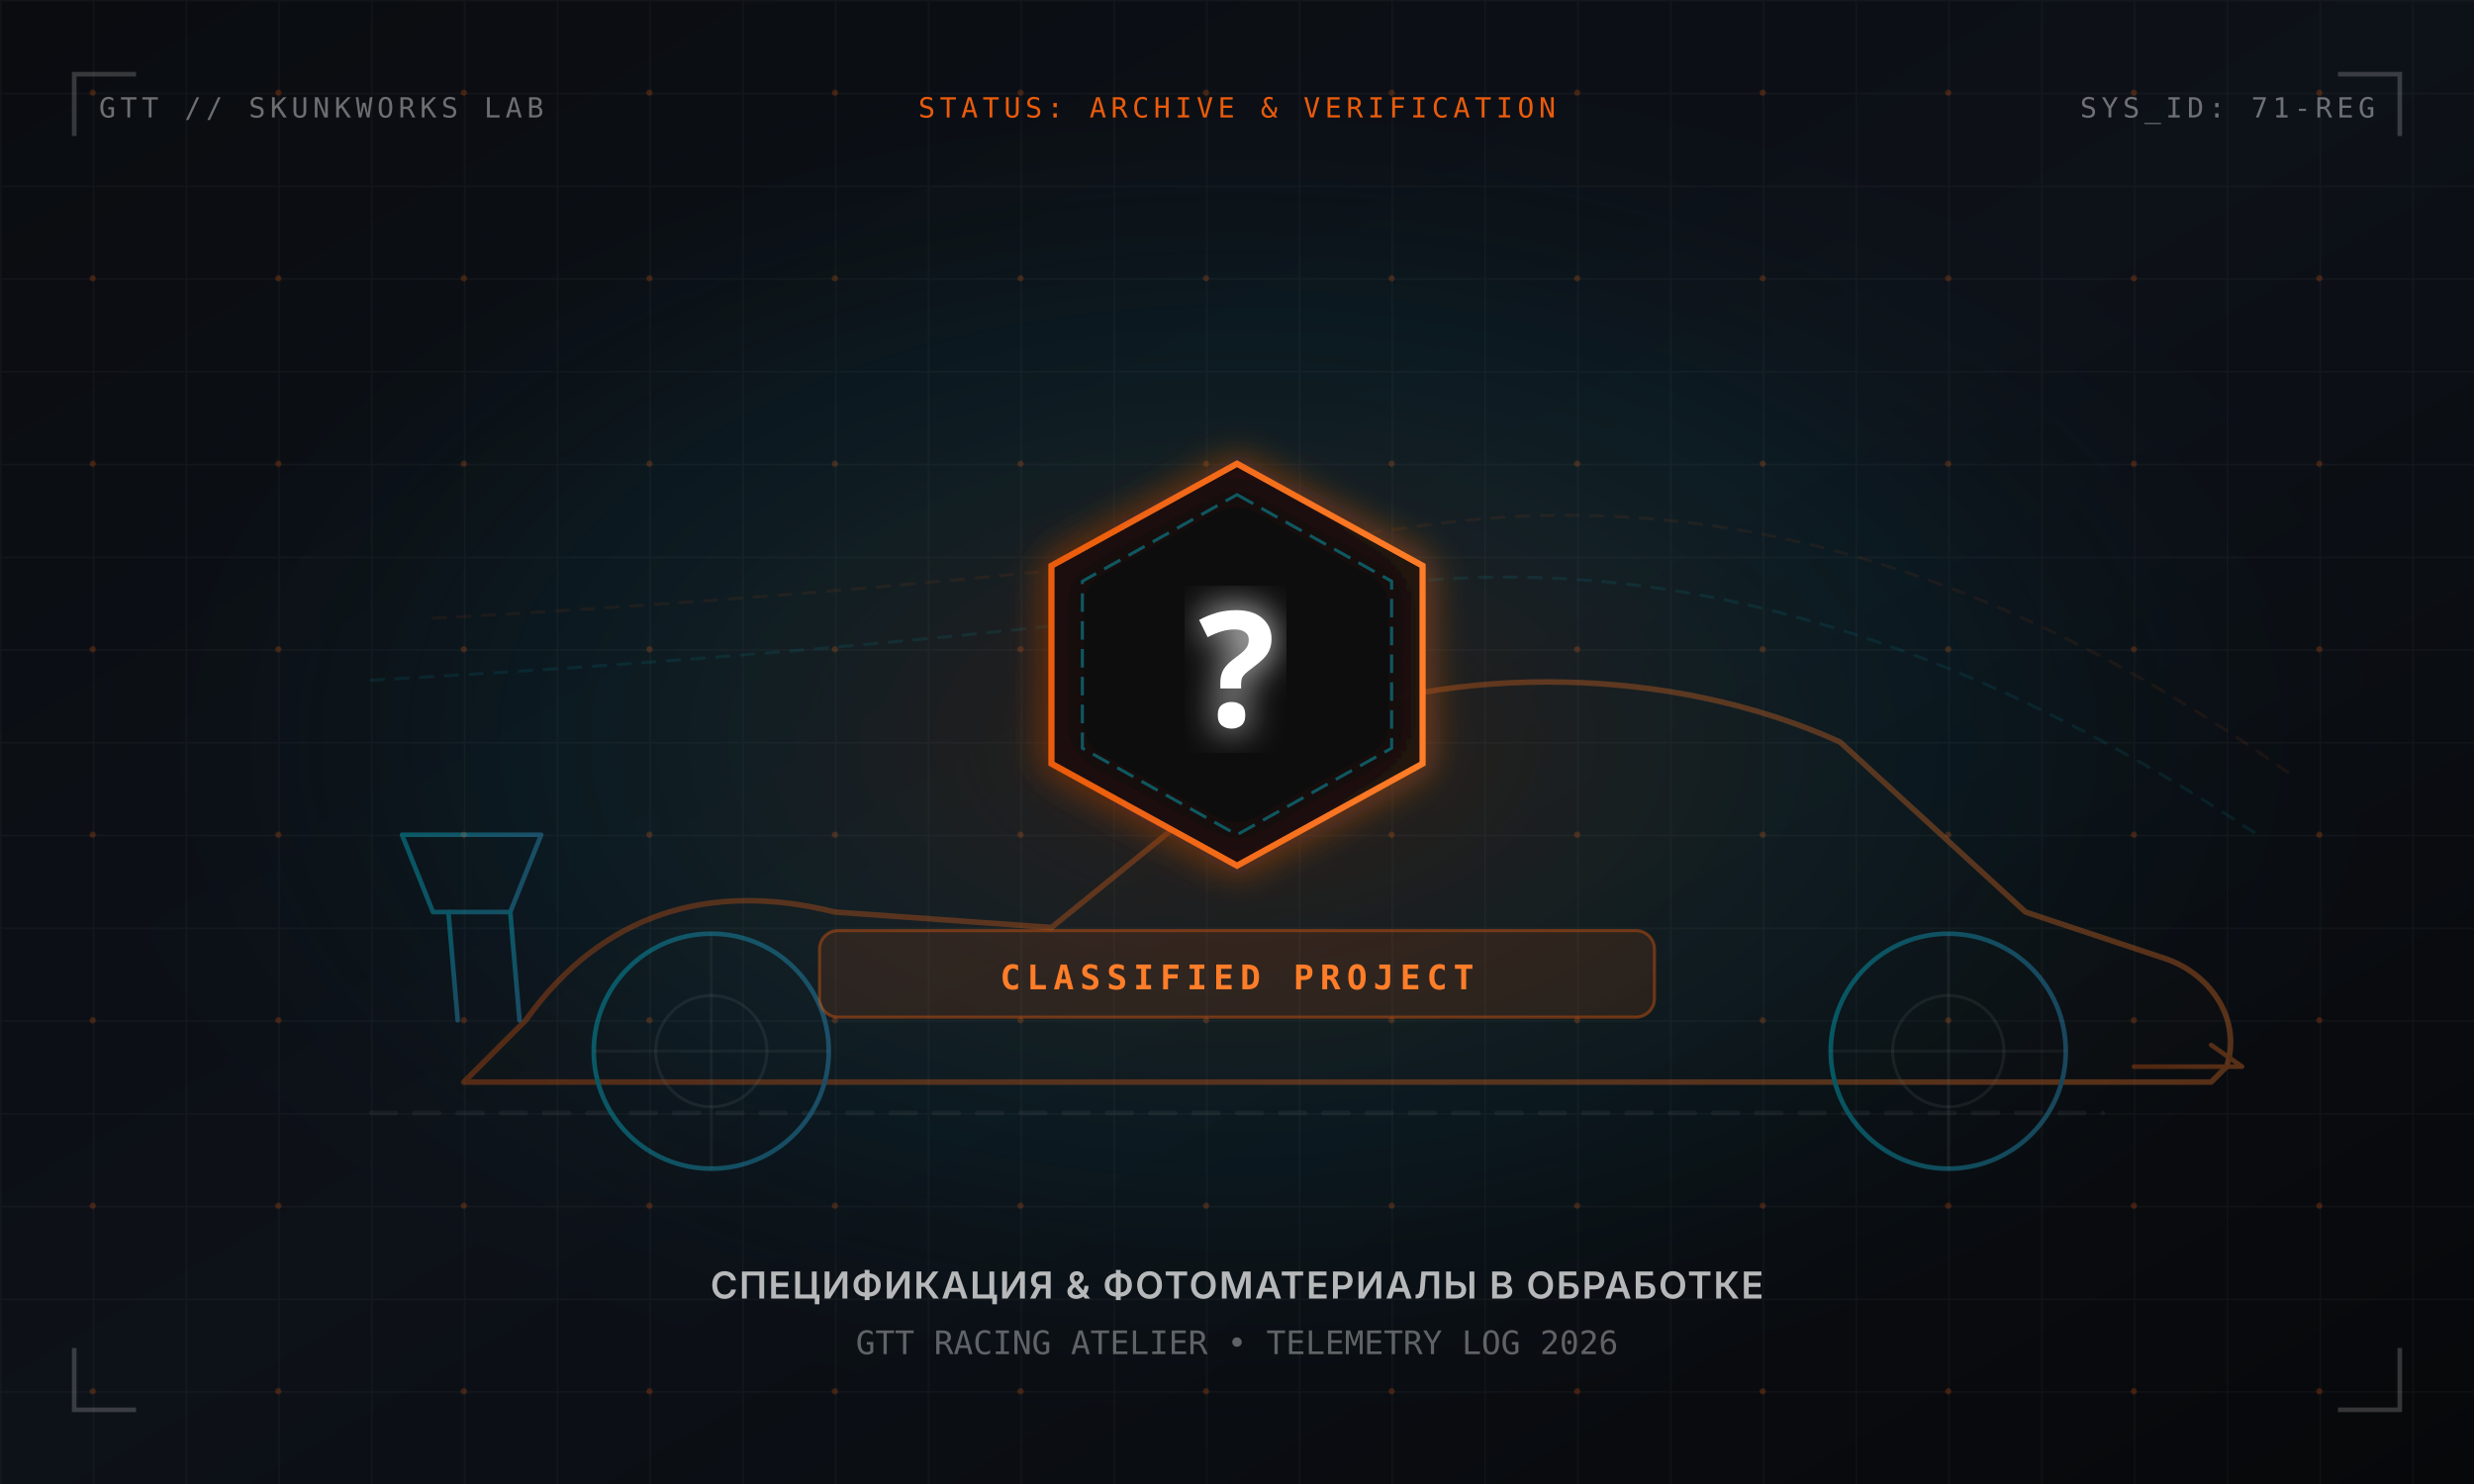
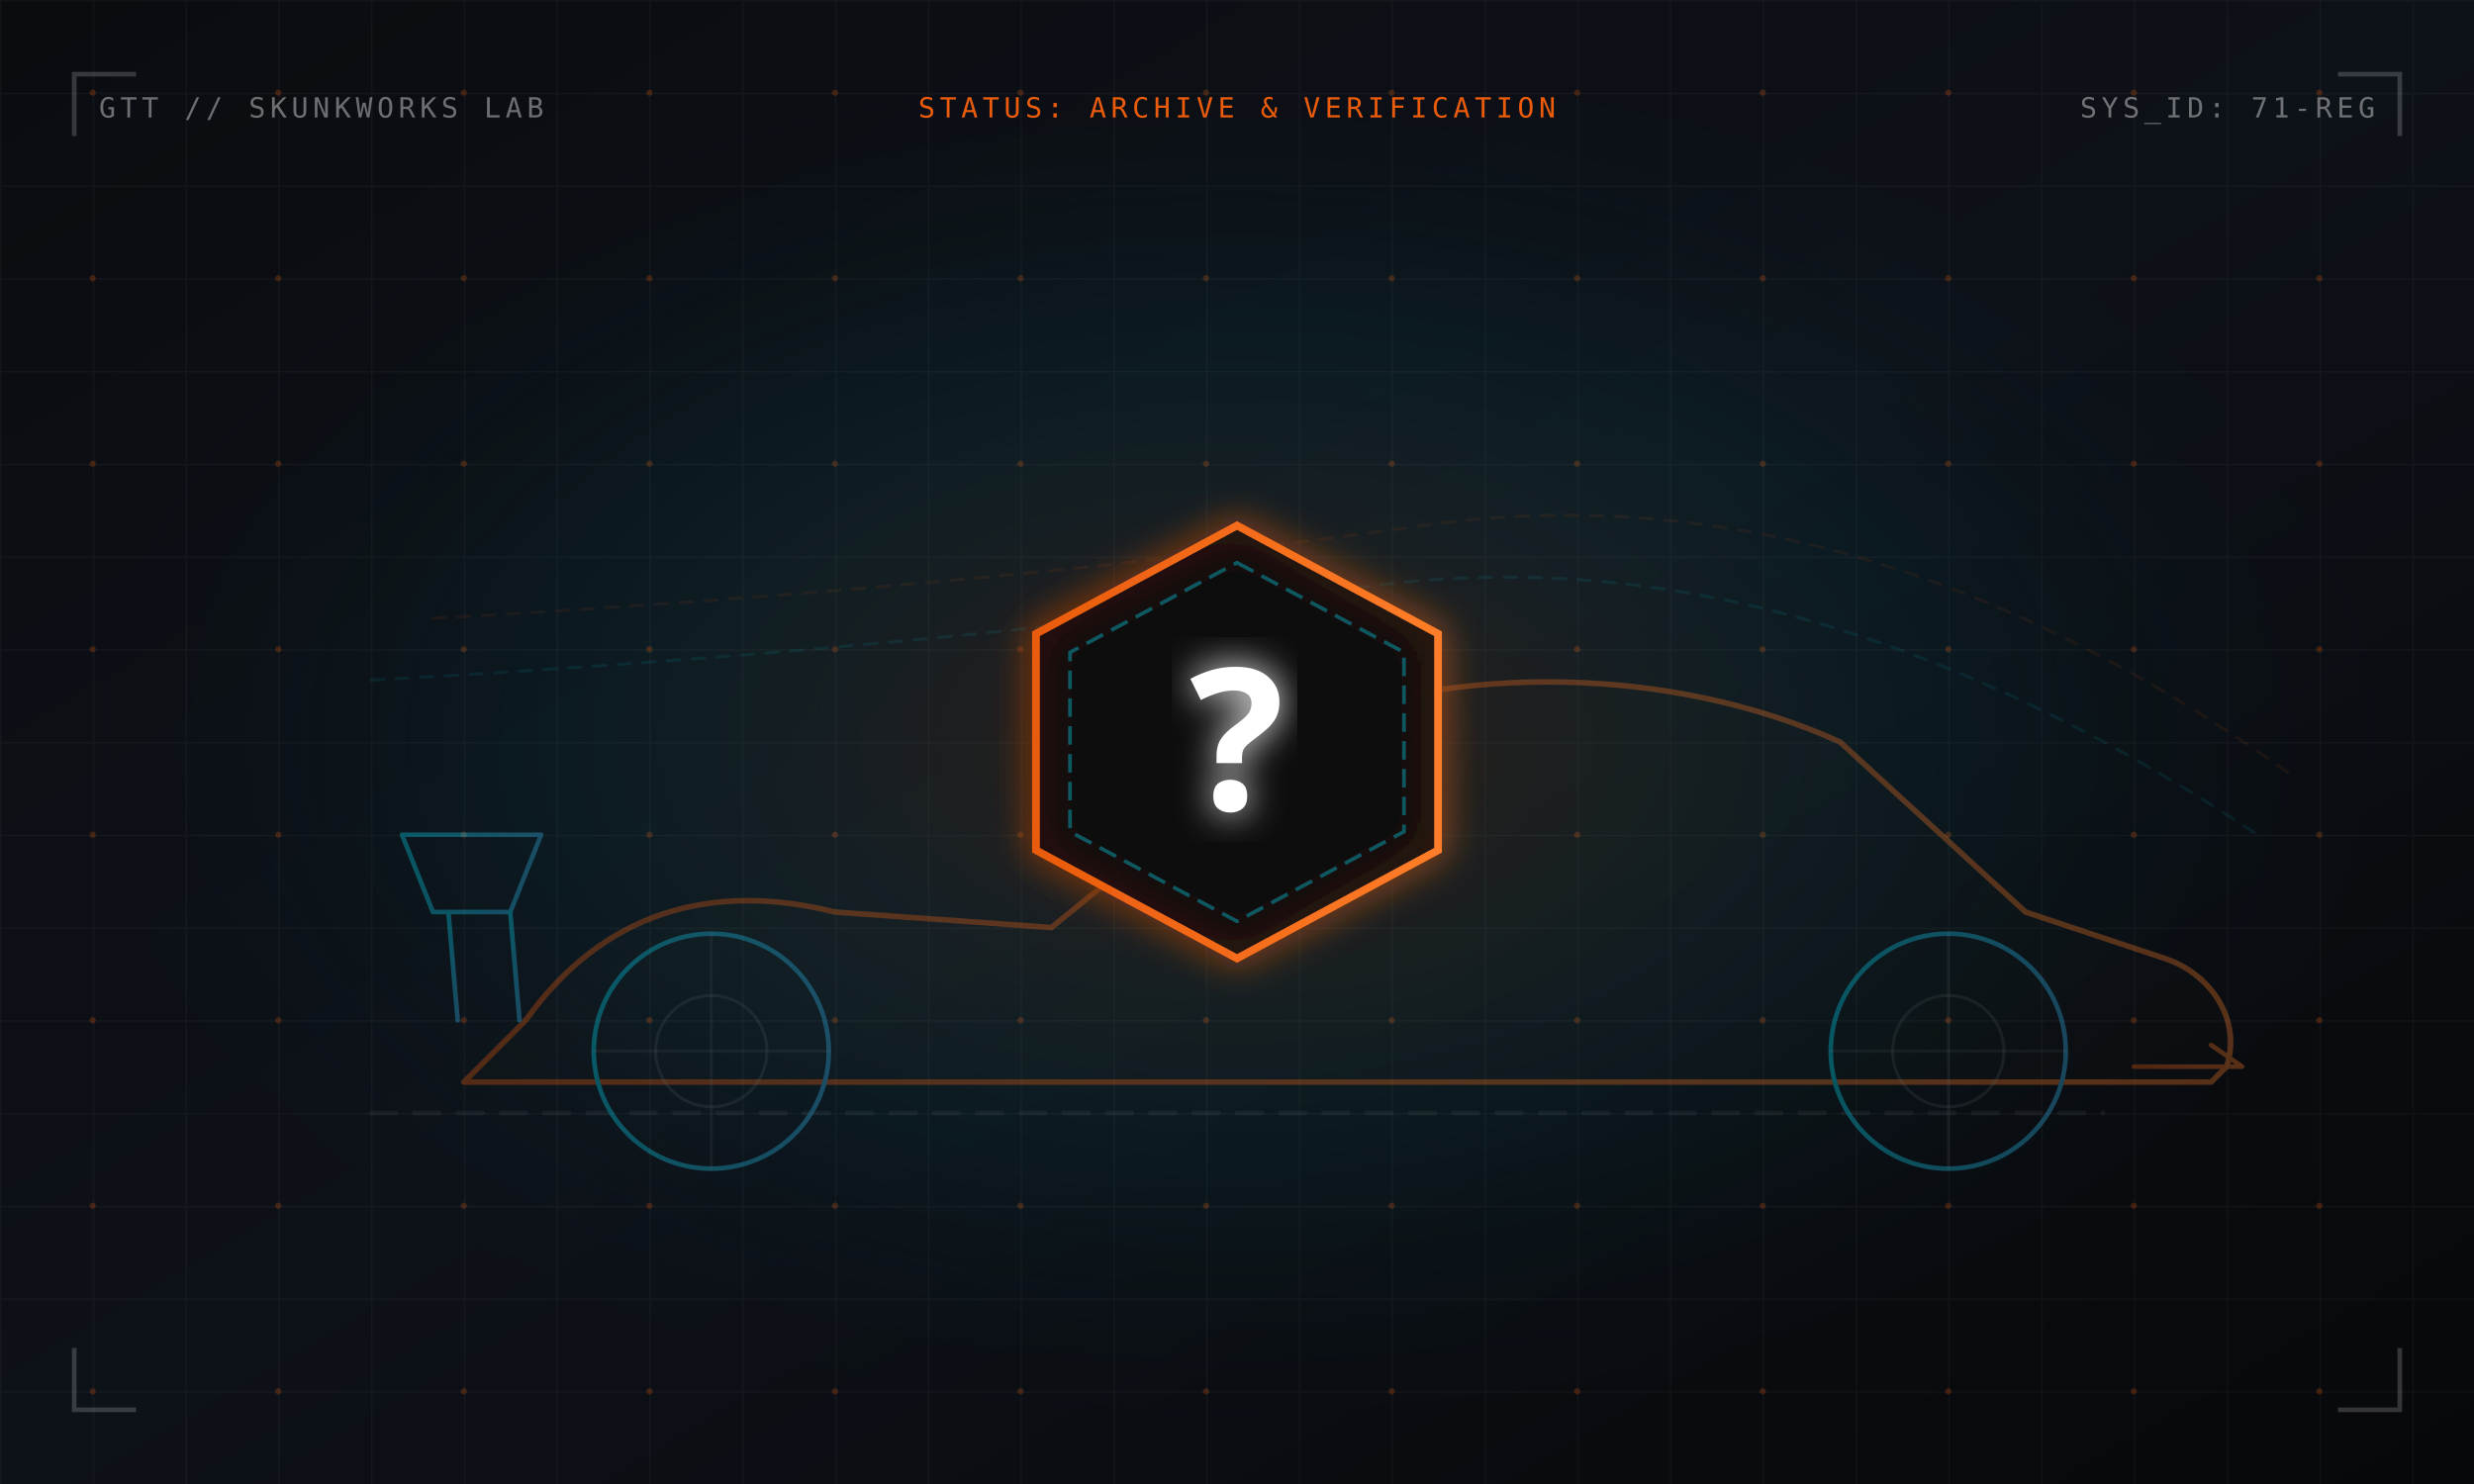
<svg xmlns="http://www.w3.org/2000/svg" viewBox="0 0 800 480" width="100%" height="100%">
  <defs>
    <linearGradient id="bgGrad" x1="0%" y1="0%" x2="100%" y2="100%">
      <stop offset="0%" stop-color="#0a0c10" />
      <stop offset="50%" stop-color="#0d1118" />
      <stop offset="100%" stop-color="#07080a" />
    </linearGradient>
    <linearGradient id="orangeNeon" x1="0%" y1="0%" x2="100%" y2="0%">
      <stop offset="0%" stop-color="#EA5B0C" />
      <stop offset="100%" stop-color="#FF7D29" />
    </linearGradient>
    <linearGradient id="cyanNeon" x1="0%" y1="0%" x2="100%" y2="0%">
      <stop offset="0%" stop-color="#00E5FF" />
      <stop offset="100%" stop-color="#38BDF8" />
    </linearGradient>
    <pattern id="techGrid" width="30" height="30" patternUnits="userSpaceOnUse">
      <path d="M 30 0 L 0 0 0 30" fill="none" stroke="rgba(255, 255, 255, 0.035)" stroke-width="1" />
    </pattern>
    <pattern id="techDots" width="60" height="60" patternUnits="userSpaceOnUse">
      <circle cx="30" cy="30" r="1" fill="rgba(234, 91, 12, 0.25)" />
    </pattern>
    <radialGradient id="centerGlow" cx="50%" cy="50%" r="50%">
      <stop offset="0%" stop-color="rgba(234, 91, 12, 0.16)" />
      <stop offset="60%" stop-color="rgba(0, 229, 255, 0.04)" />
      <stop offset="100%" stop-color="transparent" />
    </radialGradient>
    <filter id="glowFilter" x="-20%" y="-20%" width="140%" height="140%">
      <feGaussianBlur stdDeviation="6" result="blur" />
      <feMerge>
        <feMergeNode in="blur" />
        <feMergeNode in="SourceGraphic" />
      </feMerge>
    </filter>
  </defs>
  <rect width="800" height="480" fill="url(#bgGrad)" />
  <rect width="800" height="480" fill="url(#techGrid)" />
  <rect width="800" height="480" fill="url(#techDots)" />
  <rect width="800" height="480" fill="url(#centerGlow)" />
  <g stroke="rgba(255,255,255,0.18)" stroke-width="1.5" fill="none">
    <path d="M 24 44 L 24 24 L 44 24" />
    <path d="M 776 44 L 776 24 L 756 24" />
    <path d="M 24 436 L 24 456 L 44 456" />
    <path d="M 776 436 L 776 456 L 756 456" />
  </g>
  <g font-family="'JetBrains Mono', monospace" font-size="9" fill="rgba(255,255,255,0.4)" letter-spacing="1.5">
    <text x="32" y="38">GTT // SKUNKWORKS LAB</text>
    <text x="400" y="38" text-anchor="middle" fill="#EA5B0C">STATUS: ARCHIVE &amp; VERIFICATION</text>
    <text x="768" y="38" text-anchor="end">SYS_ID: 71-REG</text>
  </g>
  <g fill="none" opacity="0.32" stroke-linecap="round" stroke-linejoin="round">
    <line x1="120" y1="360" x2="680" y2="360" stroke="rgba(255,255,255,0.15)" stroke-width="1.5" stroke-dasharray="8 6" />
    <path d="M 150 350               L 170 330               C 195 295, 230 285, 270 295               L 340 300               L 420 235               C 470 215, 540 215, 595 240               L 655 295               L 700 310               C 715 315, 725 330, 720 345               L 715 350               Z" stroke="url(#orangeNeon)" stroke-width="1.8" fill="rgba(234,91,12,0.025)" />
    <path d="M 130 270 L 175 270 L 165 295 L 140 295 Z" stroke="url(#cyanNeon)" stroke-width="1.5" />
    <line x1="145" y1="295" x2="148" y2="330" stroke="url(#cyanNeon)" stroke-width="1.5" />
    <line x1="165" y1="295" x2="168" y2="330" stroke="url(#cyanNeon)" stroke-width="1.5" />
    <path d="M 690 345 L 725 345 L 715 338" stroke="url(#orangeNeon)" stroke-width="1.5" />
    <circle cx="230" cy="340" r="38" stroke="url(#cyanNeon)" stroke-width="1.5" />
    <circle cx="230" cy="340" r="18" stroke="rgba(255,255,255,0.2)" stroke-width="1" />
    <circle cx="630" cy="340" r="38" stroke="url(#cyanNeon)" stroke-width="1.5" />
    <circle cx="630" cy="340" r="18" stroke="rgba(255,255,255,0.2)" stroke-width="1" />
    <line x1="230" y1="302" x2="230" y2="378" stroke="rgba(255,255,255,0.15)" stroke-width="1" />
    <line x1="192" y1="340" x2="268" y2="340" stroke="rgba(255,255,255,0.15)" stroke-width="1" />
    <line x1="630" y1="302" x2="630" y2="378" stroke="rgba(255,255,255,0.15)" stroke-width="1" />
    <line x1="592" y1="340" x2="668" y2="340" stroke="rgba(255,255,255,0.15)" stroke-width="1" />
    <path d="M 120 220 Q 300 210 440 190 T 730 270" stroke="rgba(0, 229, 255, 0.25)" stroke-width="1" stroke-dasharray="4 4" />
    <path d="M 140 200 Q 320 190 460 170 T 740 250" stroke="rgba(234, 91, 12, 0.25)" stroke-width="1" stroke-dasharray="4 4" />
  </g>
-   <g transform="translate(400, 215)">
-     <polygon points="0,-65 60,-32 60,32 0,65 -60,32 -60,-32" fill="rgba(10, 13, 18, 0.92)" stroke="url(#orangeNeon)" stroke-width="2" filter="url(#glowFilter)" />
-     <polygon points="0,-55 50,-27 50,27 0,55 -50,27 -50,-27" fill="none" stroke="rgba(0, 229, 255, 0.35)" stroke-width="1" stroke-dasharray="6 3" />
-     <text x="0" y="20" font-family="'Chakra Petch', 'Space Grotesk', sans-serif" font-size="52" font-weight="700" fill="#FFFFFF" text-anchor="middle" filter="url(#glowFilter)">?</text>
-   </g>
-   <g transform="translate(400, 315)" text-anchor="middle">
-     <rect x="-135" y="-14" width="270" height="28" rx="6" fill="rgba(234, 91, 12, 0.12)" stroke="rgba(234, 91, 12, 0.4)" stroke-width="1" />
-     <text x="0" y="5" font-family="'JetBrains Mono', monospace" font-size="11" font-weight="700" fill="#FF7D29" letter-spacing="2">CLASSIFIED PROJECT</text>
-   </g>
-   <g transform="translate(400, 420)" text-anchor="middle" font-family="'Inter', sans-serif">
-     <text x="0" y="0" font-size="12" font-weight="600" fill="rgba(255,255,255,0.7)" letter-spacing="0.5">СПЕЦИФИКАЦИЯ &amp; ФОТОМАТЕРИАЛЫ В ОБРАБОТКЕ</text>
-     <text x="0" y="18" font-size="10.5" font-weight="400" fill="rgba(255,255,255,0.35)" font-family="'JetBrains Mono', monospace">GTT RACING ATELIER • TELEMETRY LOG 2026</text>
+   <g transform="translate(400, 240)">
+     <polygon points="0,-70 65,-35 65,35 0,70 -65,35 -65,-35" fill="rgba(10, 13, 18, 0.92)" stroke="url(#orangeNeon)" stroke-width="2.5" filter="url(#glowFilter)" />
+     <polygon points="0,-58 54,-29 54,29 0,58 -54,29 -54,-29" fill="none" stroke="rgba(0, 229, 255, 0.35)" stroke-width="1.2" stroke-dasharray="6 3" />
+     <text x="0" y="22" font-family="'Chakra Petch', 'Space Grotesk', sans-serif" font-size="64" font-weight="800" fill="#FFFFFF" text-anchor="middle" filter="url(#glowFilter)">?</text>
  </g>
</svg>
